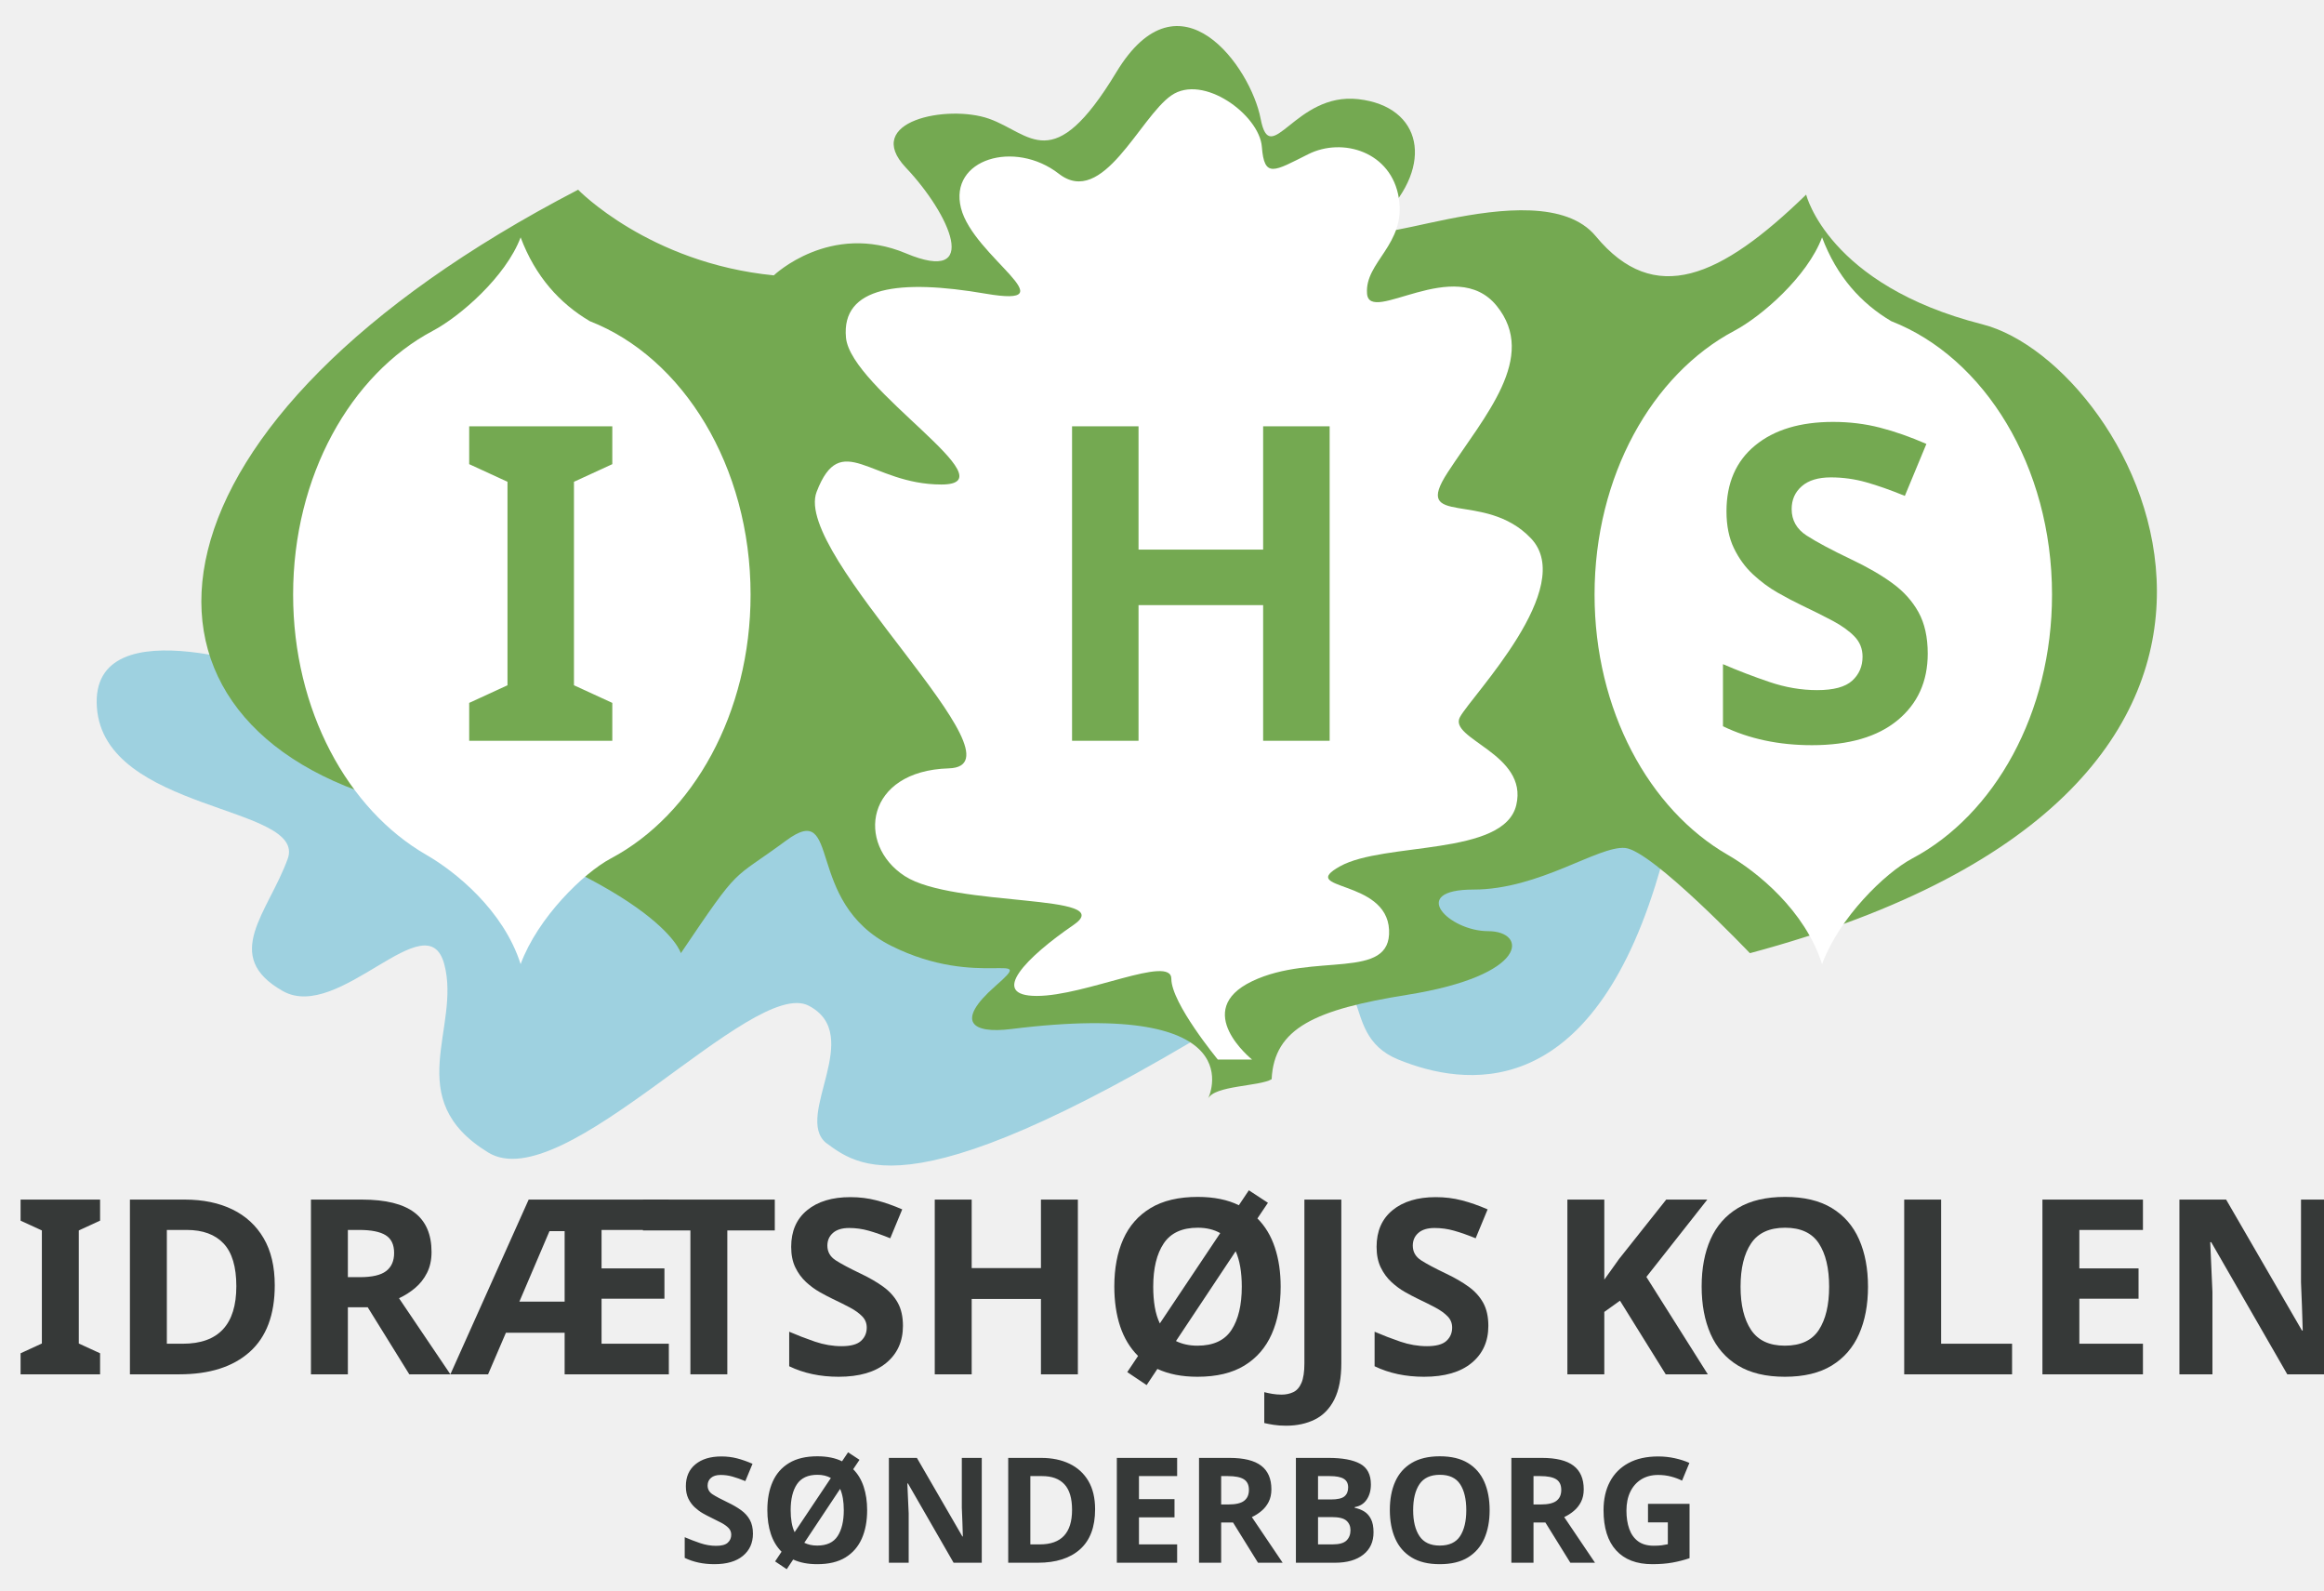
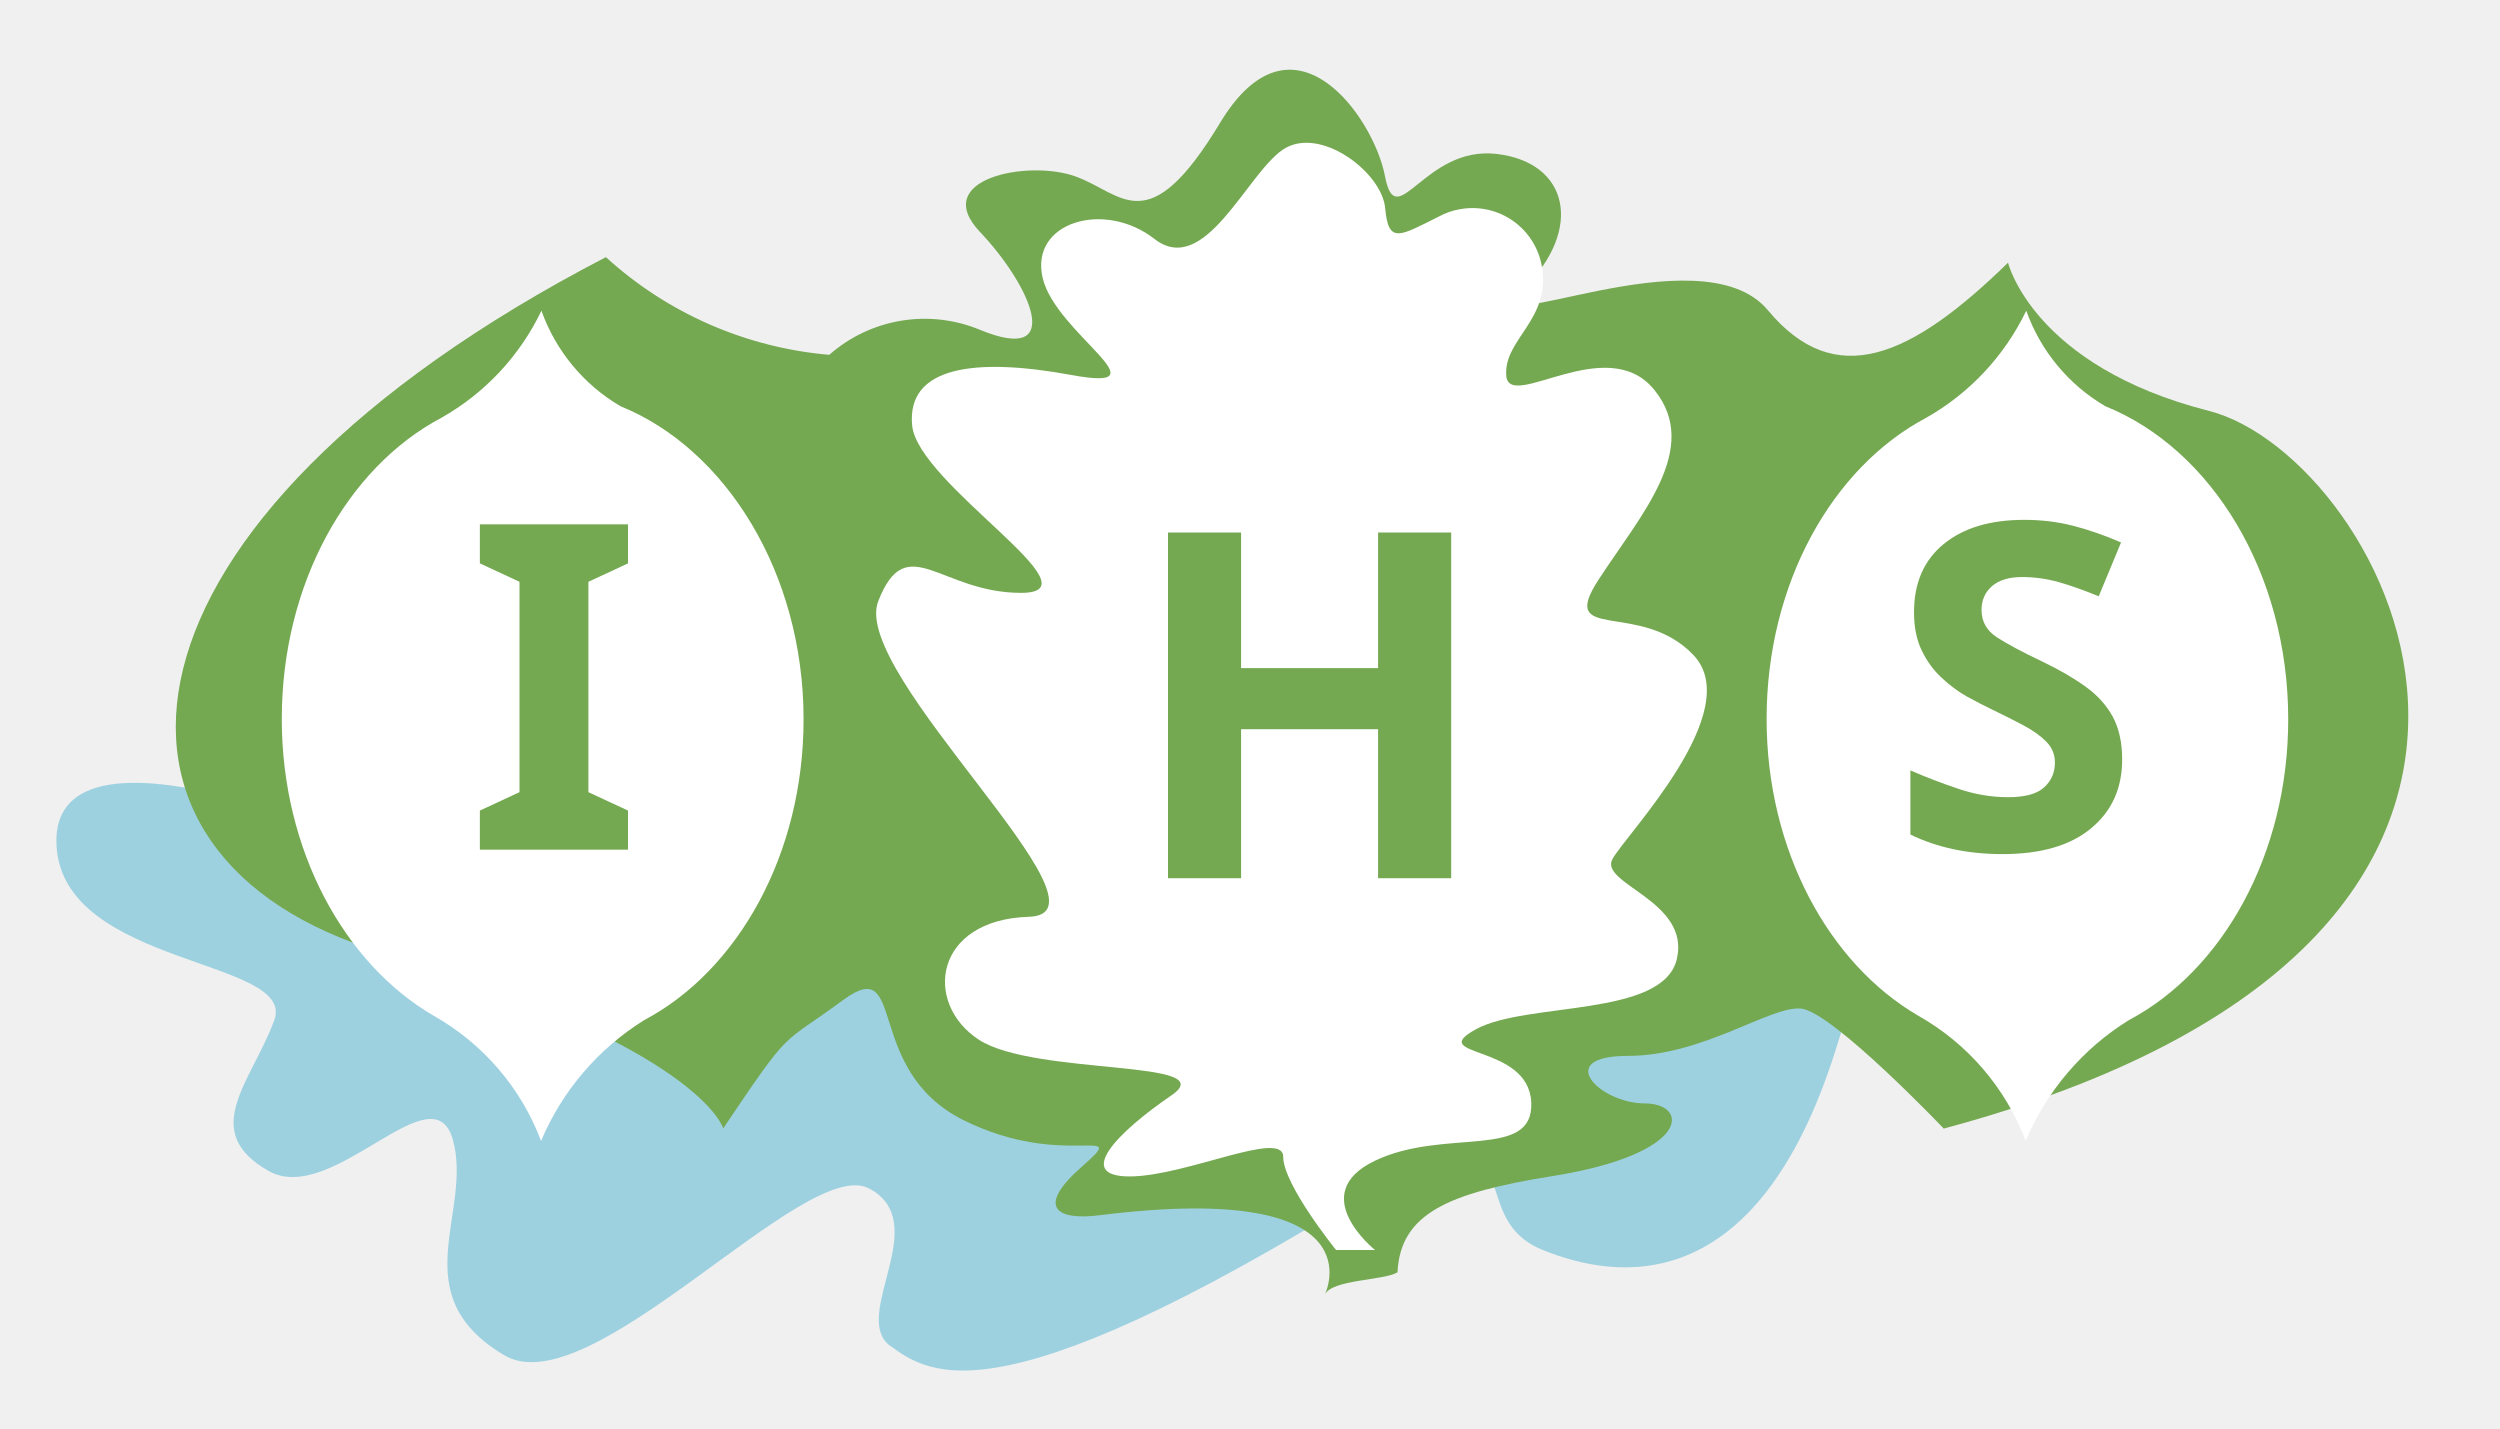
- <svg xmlns="http://www.w3.org/2000/svg" id="Layer_1" data-name="Layer 1" viewBox="0 0 950 650">
+ <svg xmlns="http://www.w3.org/2000/svg" id="Layer_1" data-name="Layer 1" viewBox="0 0 140 80">
  <defs>
    <style>
      .cls-1 {
        fill: #9ed1e0;
      }

-       .cls-2, .cls-4 {
+       .cls-2, .cls-5, .cls-6 {
        fill: #74a951;
      }

      .cls-3 {
        fill: #fff;
      }

-       .cls-4 {
-         font-size: 180px;
+       .cls-4, .cls-5, .cls-6 {
+         isolation: isolate;
+       }
+ 
+       .cls-5 {
+         font-size: 25.52px;
+       }
+ 
+       .cls-5, .cls-6 {
        font-family: ProximaNova-Bold, Proxima Nova;
        font-weight: 700;
      }

-       .cls-5 {
-         font-size: 100px;
-       }
- 
-       .cls-10, .cls-5 {
-         fill: #363938;
-         font-family: ProximaNova-Semibold, Proxima Nova;
-         font-weight: 600;
-       }
- 
      .cls-6 {
-         letter-spacing: 0em;
-       }
- 
-       .cls-7 {
-         letter-spacing: 0em;
-       }
- 
-       .cls-8 {
-         letter-spacing: -0.02em;
-       }
- 
-       .cls-9 {
-         letter-spacing: -0.04em;
-       }
- 
-       .cls-10 {
-         font-size: 60px;
+         font-size: 27.11px;
      }
    </style>
  </defs>
-   <path class="cls-1" d="M117.6,276s-81-30-78,13,86,40,78,62-27.3,39.7-2,54c23,13,59-37,66-11s-18,55,18,77c30.77,18.8,108-72,131-60s-6,45,7,56c15,11,39,30,188-65,41-12,19,20,46,31s77,18,105-71,17-162,17-162Z" />
-   <path class="cls-2" d="M278.32,389.53s-8-29-122-63-103-154,80-249c0,0,29,30,80,35,0,0,23-22,54-9s18-16,0-35,17-26,34-20,26,24,52-19,55-2,59,19,14-11,40-8,31,27,10,48,63-21,87,8,51,17,86-17c0,0,9,37,72,53s159,189-95,257c0,0-40-42-51-43s-35,17-62,17-10,17,6,17,17,18-33,26c-37.5,6-54.5,13.5-55.5,34.5-5,3-23.5,2.5-26,8,0,0,20.31-41.1-80.5-28.5-16,2-23-3-6.5-17.5,17.81-15.65-6.5,1.5-42.5-16.5s-20-60-43-43S303.32,352.53,278.32,389.53Z" />
-   <path class="cls-3" d="M306.82,243c0,48.47-23.55,90-57.11,107.81C238.53,356.76,219.82,375,212.82,394c-7-22-26.65-37.81-38.53-44.65-32.15-18.5-54.47-59.16-54.47-106.35,0-48.46,23.54-90,57.1-107.8,11.19-5.92,29.9-22.2,35.9-38.2,6,16,16,27,28.3,34.26C279.18,146.11,306.82,190.53,306.82,243Z" />
-   <path class="cls-3" d="M838.82,243c0,48.47-23.55,90-57.11,107.81C770.53,356.76,751.82,375,744.82,394c-7-22-26.65-37.81-38.53-44.65-32.15-18.5-54.47-59.16-54.47-106.35,0-48.46,23.54-90,57.1-107.8,11.19-5.92,29.9-22.2,35.9-38.2,6,16,16,27,28.3,34.26C811.18,146.11,838.82,190.53,838.82,243Z" />
-   <path class="cls-3" d="M497.82,433h14s-25-20,0-32,57,0,56-21-38-16-20-26,67-4,72-25-28-27-23-36,48-53,29-73-49-4-34-27,37-47,20-68-52,8-53-5,16-20,13-39-23-25-37-18-18,10-19-3-24-30-37-21-28,46-46,32-45-6-40,14,45,41,10,35-59-3-57,18,68,60,39,60-41-23-51,3,88,112,54,113-38,31-18,44,88,7,69,20-35,29-15,29,55-17,55-7S497.82,433,497.82,433Z" />
-   <text class="cls-4" transform="translate(186.03 302.73)">I</text>
-   <text class="cls-4" transform="translate(422.03 302.73)">H</text>
-   <text class="cls-4" transform="translate(696.03 302.73)">S</text>
-   <text class="cls-5" transform="translate(5.21 561.63)">IDRÆ<tspan class="cls-6" x="255.6" y="0">T</tspan>
-     <tspan class="cls-7" x="312.8" y="0">SH</tspan>
-     <tspan class="cls-8" x="444.5" y="0">Ø</tspan>
-     <tspan x="519" y="0">JS</tspan>
-     <tspan class="cls-9" x="626.5" y="0">K</tspan>
-     <tspan x="684.59" y="0">OLEN</tspan>
-   </text>
-   <text class="cls-10" transform="translate(277.13 638.63)">SØNDERBORG</text>
+   <g id="logo">
+     <path id="Path_1" data-name="Path 1" class="cls-1" d="M15.36,45.44s-12.66-4.7-12.19,2,13.45,6.25,12.19,9.69-4.26,6.21-.31,8.45c3.59,2,9.22-5.79,10.32-1.72s-2.82,8.6,2.81,12C33,78.87,45.07,64.67,48.66,66.55s-.93,7,1.1,8.75C52.11,77,55.86,80,79.16,65.14c6.41-1.88,3,3.12,7.19,4.84s12,2.82,16.42-11.1a62.1,62.1,0,0,0,2.66-25.33Z" />
+     <path id="Path_2" data-name="Path 2" class="cls-2" d="M40.5,63.19s-1.25-4.54-19.08-9.85S5.31,29.25,33.93,14.4a21.27,21.27,0,0,0,12.51,5.47,8.08,8.08,0,0,1,8.44-1.4c4.85,2,2.82-2.51,0-5.48s2.66-4.06,5.32-3.12,4.06,3.75,8.13-3,8.6-.32,9.23,3,2.19-1.72,6.25-1.25,4.85,4.22,1.56,7.5S95.23,12.84,99,17.37s8,2.66,13.45-2.66c0,0,1.4,5.79,11.25,8.3s24.87,29.55-14.85,40.19c0,0-6.26-6.57-8-6.72s-5.47,2.65-9.69,2.65-1.56,2.66.94,2.66,2.66,2.82-5.16,4.07c-5.87.94-8.52,2.11-8.68,5.39-.78.47-3.67.39-4.07,1.25,0,0,3.18-6.42-12.58-4.45-2.51.32-3.6-.47-1-2.74,2.78-2.45-1,.23-6.65-2.58S50.82,53.35,47.22,56,44.4,57.4,40.5,63.19Z" />
+     <path id="Path_3" data-name="Path 3" class="cls-3" d="M45,40.28c0,7.57-3.68,14.07-8.93,16.85a14.68,14.68,0,0,0-5.77,6.76,13.54,13.54,0,0,0-6-7c-5-2.9-8.52-9.25-8.52-16.63,0-7.58,3.68-14.08,8.93-16.86a13.65,13.65,0,0,0,5.61-6,10.15,10.15,0,0,0,4.43,5.35C40.63,25.13,45,32.07,45,40.28Z" />
+     <path id="Path_4" data-name="Path 4" class="cls-3" d="M128.14,40.28c0,7.57-3.68,14.07-8.93,16.85a14.63,14.63,0,0,0-5.77,6.76,13.56,13.56,0,0,0-6-7c-5-2.9-8.51-9.25-8.51-16.63,0-7.58,3.68-14.08,8.93-16.86a13.71,13.71,0,0,0,5.61-6,10.15,10.15,0,0,0,4.43,5.35C123.82,25.13,128.14,32.07,128.14,40.28Z" />
+     <path id="Path_5" data-name="Path 5" class="cls-3" d="M74.82,70H77s-3.91-3.13,0-5,8.91,0,8.75-3.28-5.94-2.5-3.12-4.07S93.11,57,93.9,53.72s-4.38-4.22-3.6-5.62,7.5-8.3,4.53-11.42-7.65-.62-5.31-4.22,5.78-7.35,3.12-10.63-8.13,1.25-8.29-.79,2.5-3.12,2-6.09a3.94,3.94,0,0,0-4.56-3.24,3.76,3.76,0,0,0-1.22.42c-2.19,1.09-2.82,1.56-3-.47S73.88,7,71.84,8.38s-4.38,7.19-7.19,5-7-.94-6.26,2.19S65.43,22,60,21s-9.23-.47-8.92,2.82,10.64,9.38,6.1,9.38-6.41-3.6-8,.47,13.76,17.51,8.44,17.67-5.93,4.84-2.81,6.88,13.76,1.09,10.79,3.12-5.47,4.54-2.34,4.54,8.6-2.66,8.6-1.1S74.82,70,74.82,70Z" />
+     <g id="I" class="cls-4">
+       <text class="cls-5" transform="translate(26.06 47.58)">I</text>
+     </g>
+     <g id="H" class="cls-4">
+       <text class="cls-6" transform="translate(62.97 49.18)">H</text>
+     </g>
+     <g id="S" class="cls-4">
+       <text class="cls-5" transform="translate(105.81 47.58)">S</text>
+     </g>
+   </g>
</svg>
